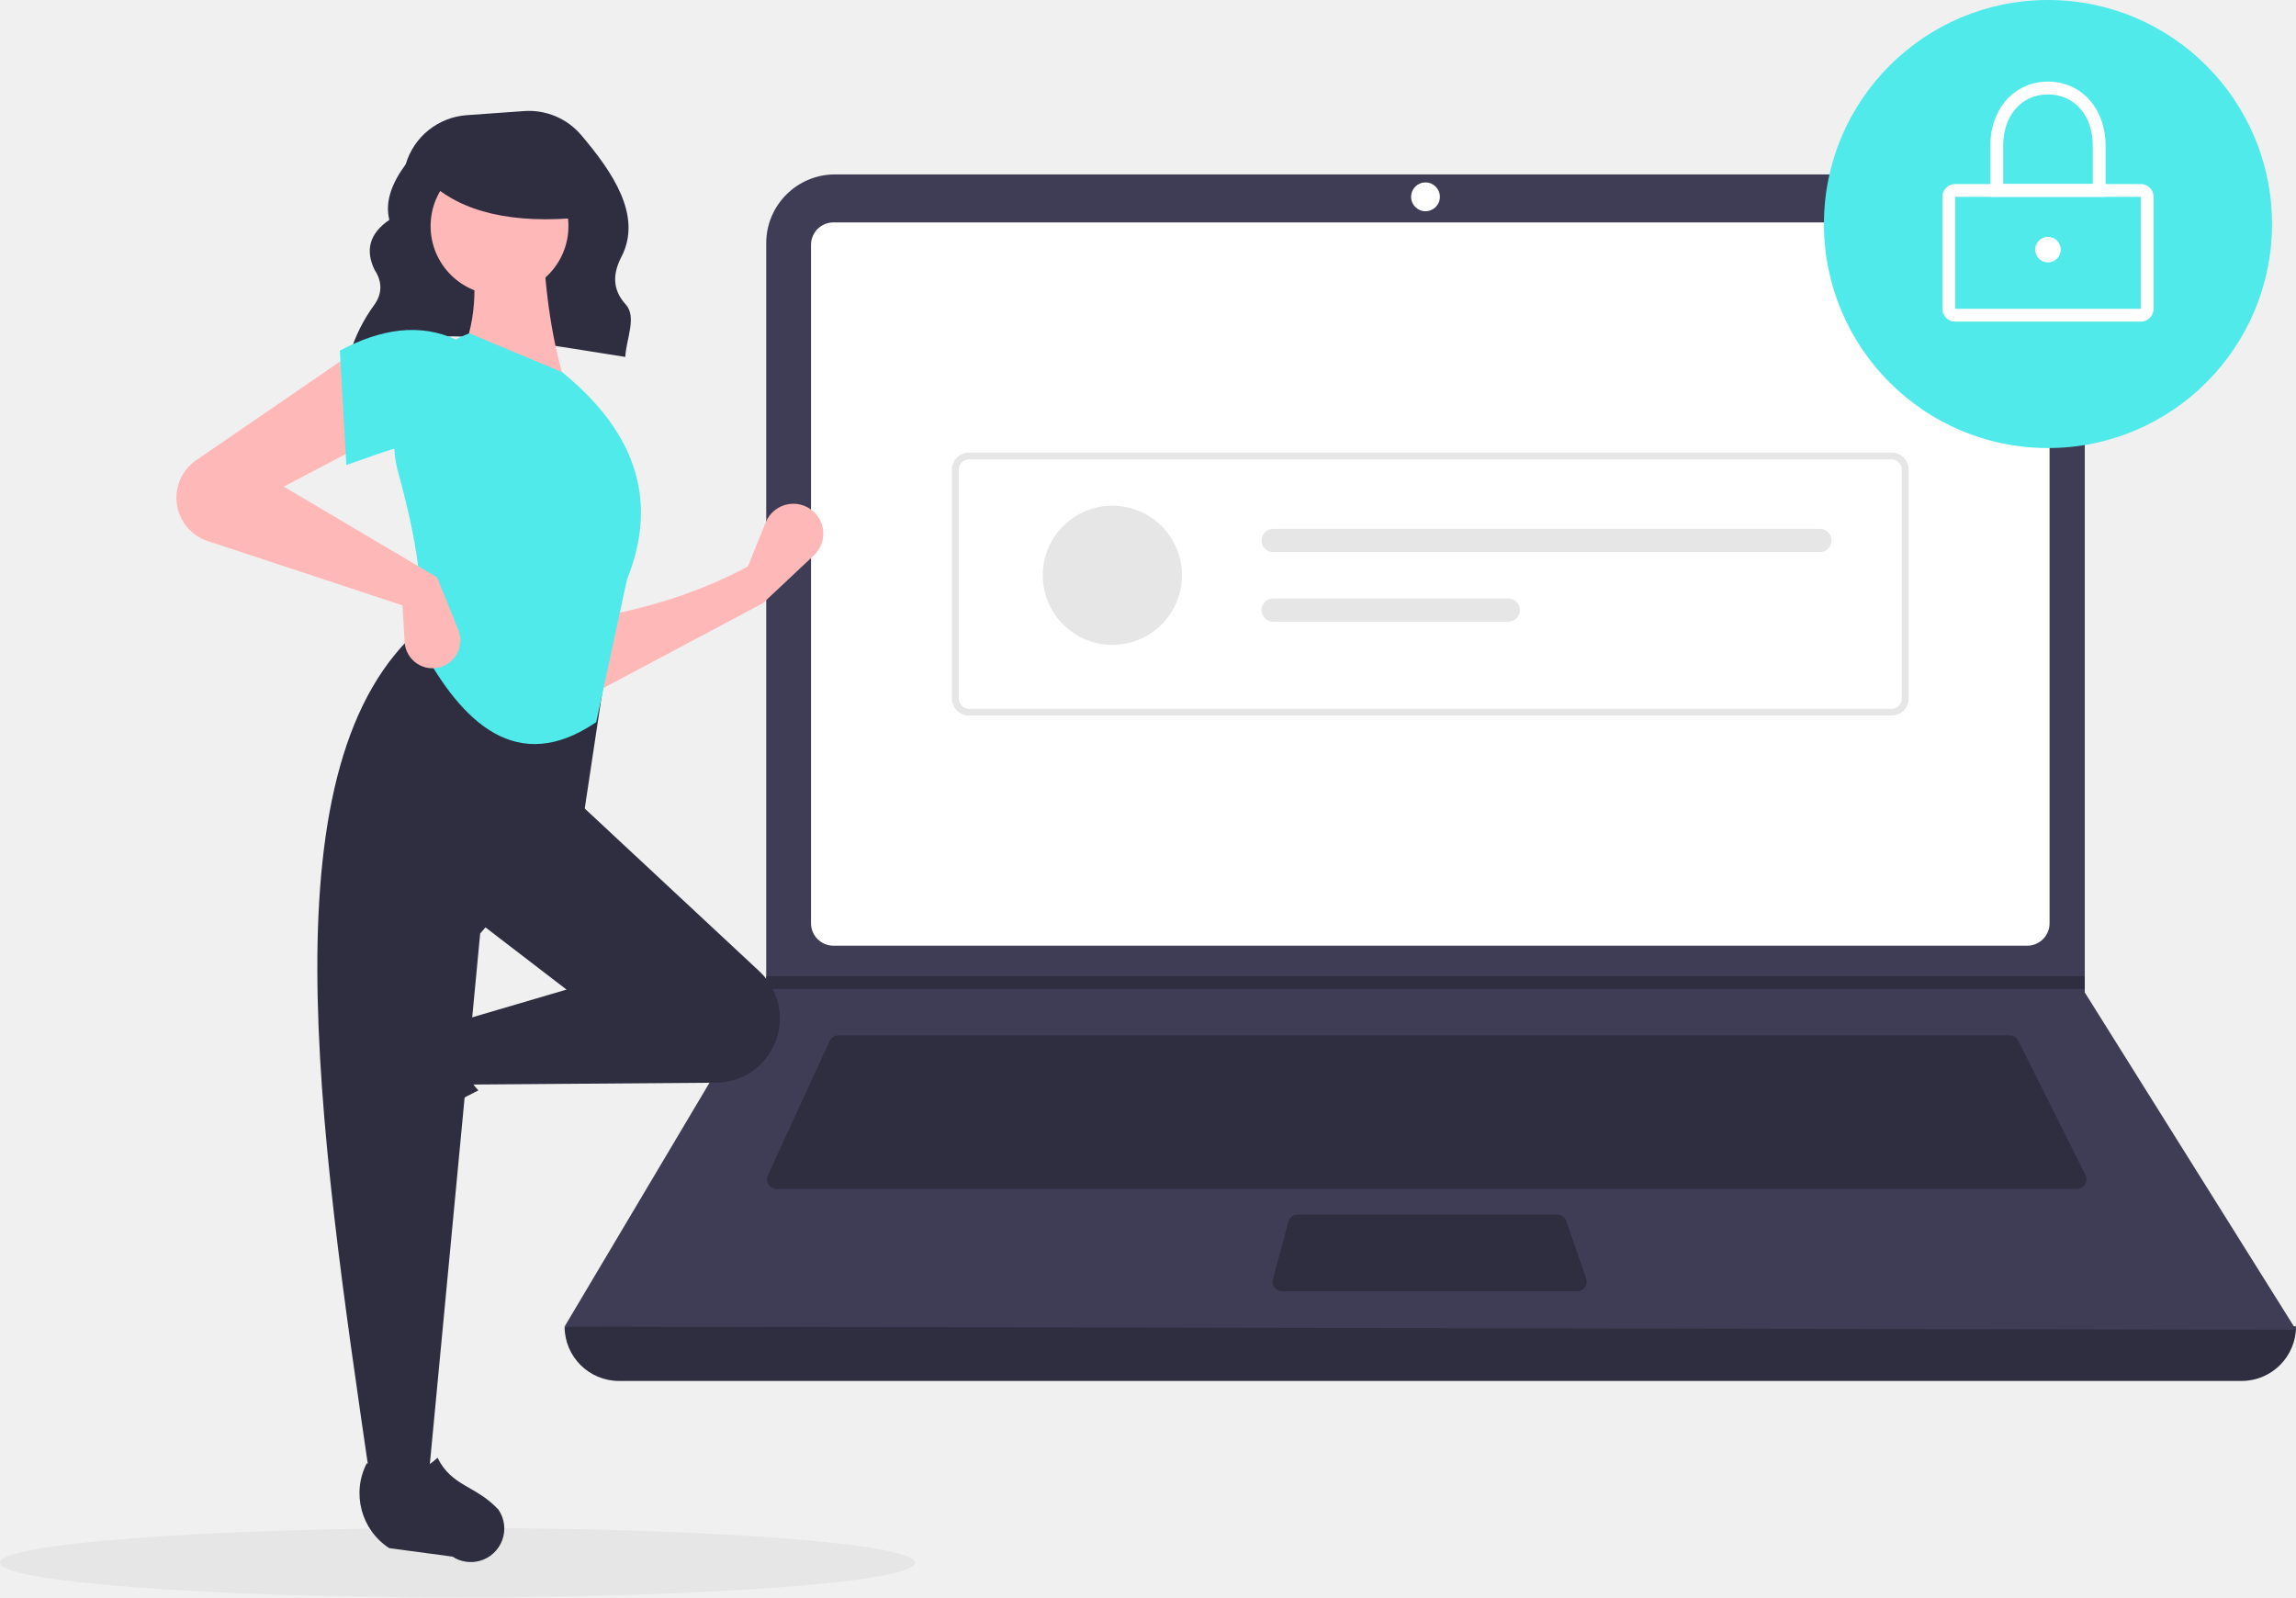
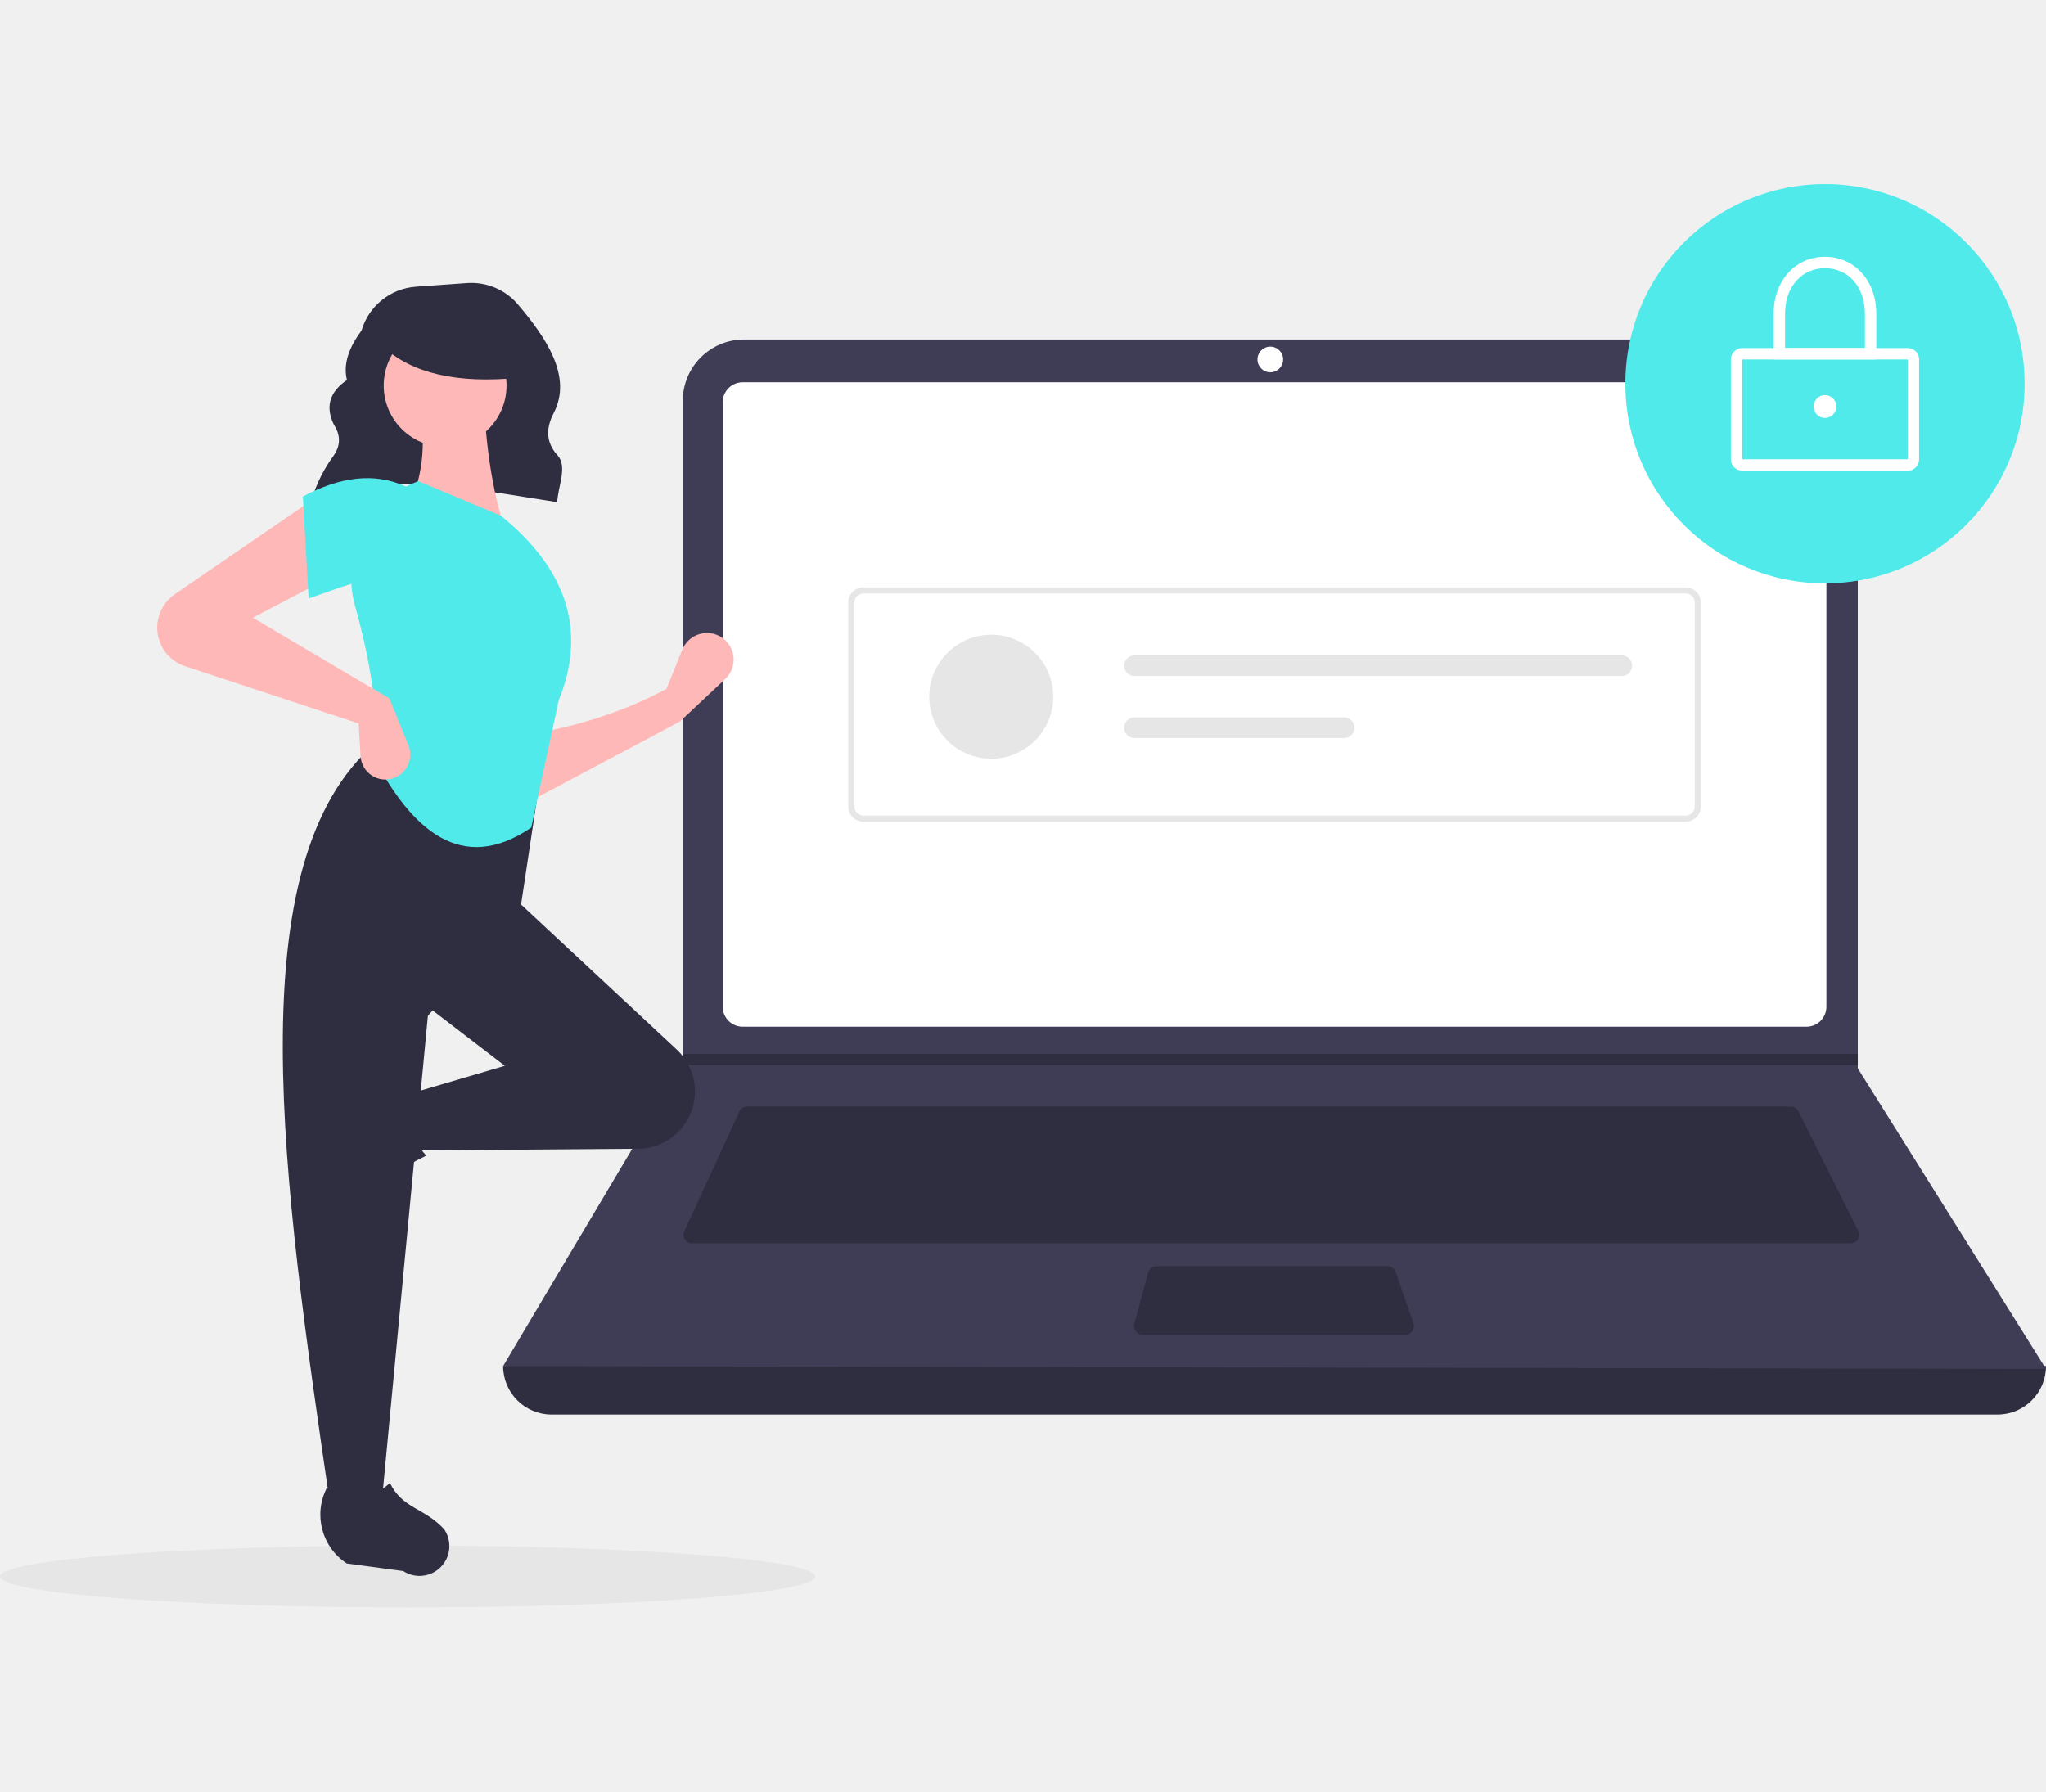
- <svg xmlns="http://www.w3.org/2000/svg" data-name="Layer 1" width="793" height="551.732" viewBox="0 0 793 551.732">
+ <svg xmlns="http://www.w3.org/2000/svg" data-name="Layer 1" width="630" height="551.732" viewBox="0 0 793 551.732">
  <ellipse cx="158" cy="539.732" rx="158" ry="12" fill="#e6e6e6" />
  <path d="M324.272,296.554c27.497-11.695,61.744-4.285,95.191.858.311-6.228,4.084-13.808.132-18.153-4.801-5.279-4.359-10.825-1.47-16.404,7.388-14.265-3.197-29.444-13.884-42.065a23.669,23.669,0,0,0-19.755-8.292l-19.797,1.414A23.709,23.709,0,0,0,343.635,230.859v0c-4.727,6.429-7.257,12.841-5.664,19.219-7.081,4.839-8.27,10.68-5.089,17.264,2.698,4.146,2.669,8.182-.123,12.106a55.891,55.891,0,0,0-8.31,16.506Z" transform="translate(-203.5 -174.1342)" fill="#2f2e41" />
  <path d="M977.709,651.097H417.291A18.791,18.791,0,0,1,398.5,632.306h0q304.727-35.415,598,0h0A18.791,18.791,0,0,1,977.709,651.097Z" transform="translate(-203.5 -174.1342)" fill="#2f2e41" />
  <path d="M996.5,633.412l-598-1.105,69.306-116.616.332-.553V258.131a23.752,23.752,0,0,1,23.754-23.754H899.792a23.752,23.752,0,0,1,23.754,23.754V516.906Z" transform="translate(-203.5 -174.1342)" fill="#3f3d56" />
  <path d="M491.35,250.957a7.746,7.746,0,0,0-7.738,7.738V493.031a7.747,7.747,0,0,0,7.738,7.738H903.65a7.747,7.747,0,0,0,7.738-7.738V258.694a7.747,7.747,0,0,0-7.738-7.738Z" transform="translate(-203.5 -174.1342)" fill="#fff" />
  <path d="M493.078,531.718a3.325,3.325,0,0,0-3.013,1.93l-21.355,46.425a3.316,3.316,0,0,0,3.012,4.702H920.814a3.316,3.316,0,0,0,2.965-4.799L900.567,533.551a3.299,3.299,0,0,0-2.965-1.833Z" transform="translate(-203.5 -174.1342)" fill="#2f2e41" />
  <circle cx="492.342" cy="67.98" r="4.974" fill="#fff" />
  <path d="M651.7,593.619a3.321,3.321,0,0,0-3.202,2.454l-5.357,19.896a3.316,3.316,0,0,0,3.202,4.179h101.874a3.315,3.315,0,0,0,3.133-4.401l-6.887-19.896a3.318,3.318,0,0,0-3.134-2.231Z" transform="translate(-203.5 -174.1342)" fill="#2f2e41" />
  <polygon points="720.046 337.135 720.046 341.556 264.306 341.556 264.649 341.004 264.649 337.135 720.046 337.135" fill="#2f2e41" />
  <circle cx="707.335" cy="77.375" r="77.375" fill="#51eaea" />
  <path d="M942.89,285.223H878.779a4.426,4.426,0,0,1-4.421-4.421V242.114a4.426,4.426,0,0,1,4.421-4.421H942.89a4.426,4.426,0,0,1,4.421,4.421v38.688A4.426,4.426,0,0,1,942.89,285.223Zm-64.111-43.109v38.688h64.114L942.89,242.114Z" transform="translate(-203.5 -174.1342)" fill="#fff" />
  <path d="M930.731,242.114h-39.793V224.428c0-12.81,8.368-22.107,19.896-22.107s19.896,9.297,19.896,22.107Zm-35.372-4.421h30.95V224.428c0-10.413-6.363-17.686-15.475-17.686s-15.475,7.273-15.475,17.686Z" transform="translate(-203.5 -174.1342)" fill="#fff" />
  <circle cx="707.335" cy="86.218" r="4.421" fill="#fff" />
  <path d="M856.82,421.284H538.18a5.908,5.908,0,0,1-5.901-5.901V336.342a5.908,5.908,0,0,1,5.901-5.901H856.82a5.908,5.908,0,0,1,5.901,5.901V415.383A5.908,5.908,0,0,1,856.82,421.284Zm-318.64-88.482a3.544,3.544,0,0,0-3.54,3.54V415.383a3.544,3.544,0,0,0,3.54,3.54H856.82a3.544,3.544,0,0,0,3.54-3.54V336.342a3.544,3.544,0,0,0-3.54-3.54Z" transform="translate(-203.5 -174.1342)" fill="#e6e6e6" />
  <circle cx="384.19" cy="198.695" r="24.036" fill="#e6e6e6" />
  <path d="M643.203,356.805a4.006,4.006,0,1,0,0,8.012H832.061a4.006,4.006,0,0,0,0-8.012Z" transform="translate(-203.5 -174.1342)" fill="#e6e6e6" />
  <path d="M643.203,380.842a4.006,4.006,0,1,0,0,8.012H724.469a4.006,4.006,0,1,0,0-8.012Z" transform="translate(-203.5 -174.1342)" fill="#e6e6e6" />
  <path d="M467.022,382.462,408.119,413.778l-.746-26.096c19.226-3.209,37.517-8.797,54.429-17.895l6.16-15.22a10.318,10.318,0,0,1,17.536-2.678l0,0a10.318,10.318,0,0,1-.908,14.069Z" transform="translate(-203.5 -174.1342)" fill="#ffb8b8" />
  <path d="M323.098,563.267v0a11.574,11.574,0,0,1,1.469-9.363l12.939-19.858a22.612,22.612,0,0,1,29.335-7.739h0c-5.438,9.256-4.68,17.377,1.878,24.434a117.631,117.631,0,0,0-27.936,19.045A11.574,11.574,0,0,1,323.098,563.267Z" transform="translate(-203.5 -174.1342)" fill="#2f2e41" />
  <path d="M469.705,537.303l0,0a22.203,22.203,0,0,1-18.871,10.779l-85.96.651-3.728-21.623,38.026-11.184-32.061-24.605L402.154,450.313l63.65,59.324A22.203,22.203,0,0,1,469.705,537.303Z" transform="translate(-203.5 -174.1342)" fill="#2f2e41" />
  <path d="M351.453,685.179H331.321c-18.075-123.898-36.474-248.142,17.895-294.515l64.122,10.439L405.136,455.532l-35.789,41.008Z" transform="translate(-203.5 -174.1342)" fill="#2f2e41" />
  <path d="M369.149,713.246h0a11.574,11.574,0,0,1-9.363-1.469l-21.859-2.938a22.612,22.612,0,0,1-7.741-29.335v0c9.257,5.437,17.377,4.679,24.434-1.879,4.986,10.067,13.201,9.453,21.047,17.935A11.574,11.574,0,0,1,369.149,713.246Z" transform="translate(-203.5 -174.1342)" fill="#2f2e41" />
  <path d="M399.172,307.902l-37.28-8.947c6.192-12.674,6.702-26.776,3.728-41.754l25.351-.746C391.764,275.08,394.167,292.481,399.172,307.902Z" transform="translate(-203.5 -174.1342)" fill="#ffb8b8" />
  <path d="M409.418,423.552c-27.139,18.493-46.314.633-60.947-26.923,2.033-16.862-1.259-37.041-7.357-58.966a40.138,40.138,0,0,1,24.506-48.401h0l32.061,13.421c27.224,22.19,32.582,46.227,22.368,71.578Z" transform="translate(-203.5 -174.1342)" fill="#51eaea" />
  <path d="M331.321,326.542,301.497,342.2l52.938,31.316,7.366,18.17a9.637,9.637,0,0,1-5.789,12.731h0a9.637,9.637,0,0,1-12.762-8.544l-.745-12.663-67.284-22.204a15.733,15.733,0,0,1-9.873-9.611v0a15.733,15.733,0,0,1,5.903-18.303l54.105-37.118Z" transform="translate(-203.5 -174.1342)" fill="#ffb8b8" />
  <path d="M361.146,329.524c-12.439-5.451-23.749.47-38.026,5.219l-2.237-39.517c14.176-7.556,27.692-9.593,40.263-3.728Z" transform="translate(-203.5 -174.1342)" fill="#51eaea" />
  <circle cx="172.525" cy="78.093" r="23.802" fill="#ffb8b8" />
  <path d="M404.5,249.224c-23.566,2.308-41.523-1.546-53-12.52v-8.838h51Z" transform="translate(-203.5 -174.1342)" fill="#2f2e41" />
</svg>
